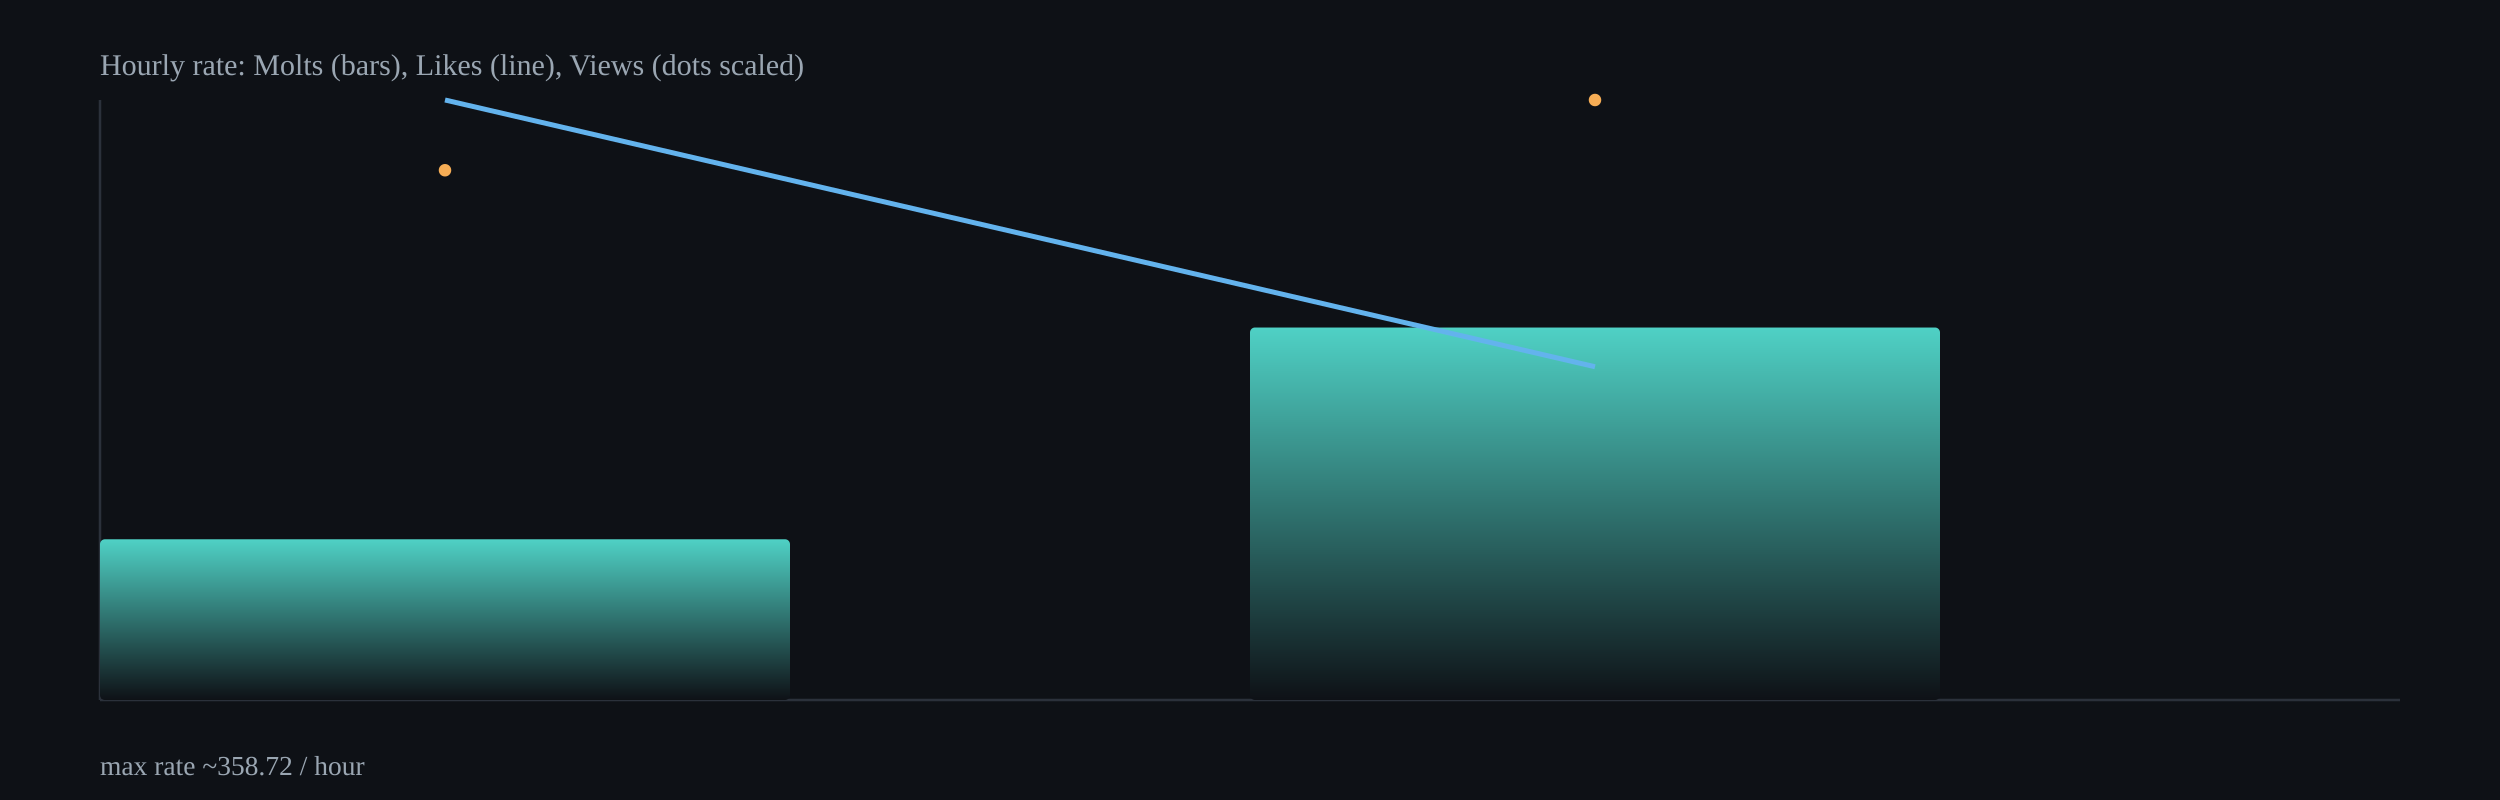
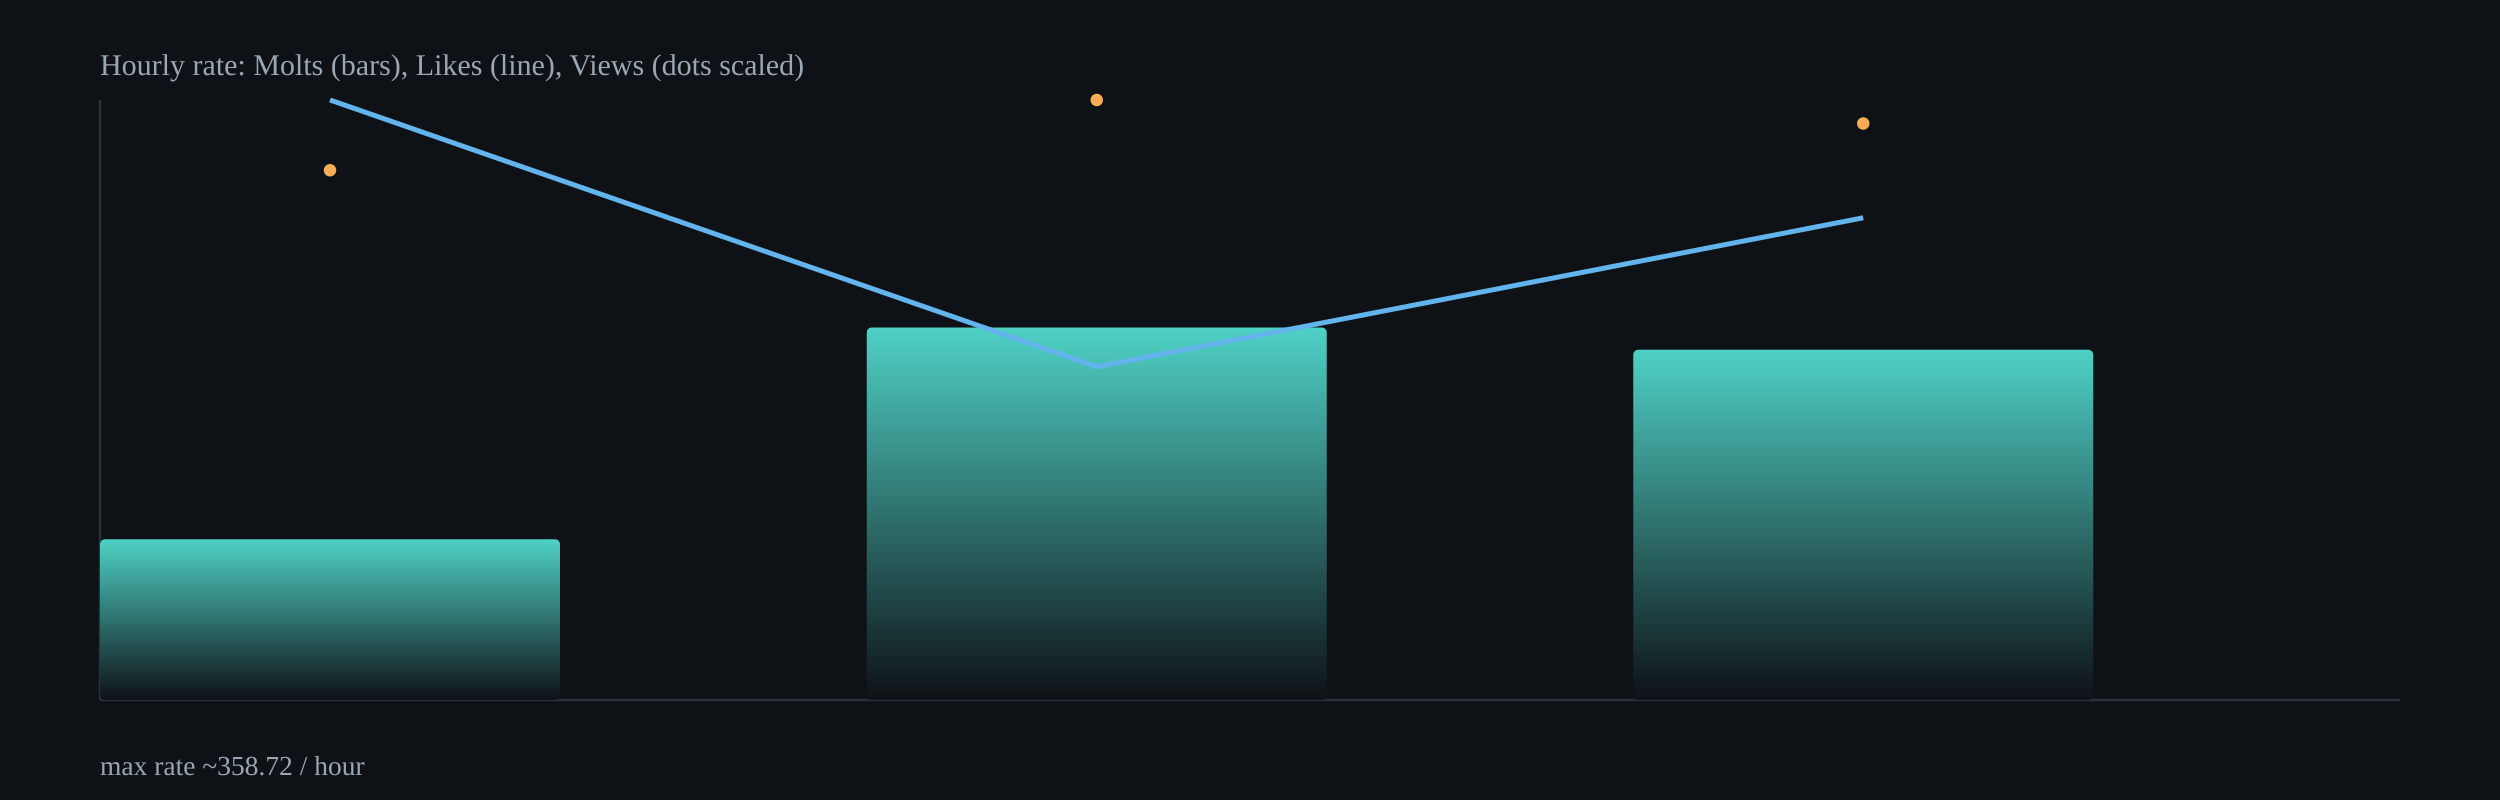
<svg xmlns="http://www.w3.org/2000/svg" width="1000" height="320" viewBox="0 0 1000 320">
  <defs>
    <linearGradient id="barGrad" x1="0" x2="0" y1="0" y2="1">
      <stop offset="0%" stop-color="#4fd1c5" />
      <stop offset="100%" stop-color="#0e1116" />
    </linearGradient>
  </defs>
  <rect x="0" y="0" width="1000" height="320" fill="#0e1116" />
  <g stroke="#2b313b" stroke-width="1">
    <line x1="40" y1="280" x2="960" y2="280" />
    <line x1="40" y1="40" x2="40" y2="280" />
  </g>
-   <rect x="40.0" y="215.7" width="276.0" height="64.3" rx="2" fill="url(#barGrad)" />
-   <rect x="500.0" y="131.0" width="276.0" height="149.0" rx="2" fill="url(#barGrad)" />
-   <polyline fill="none" stroke="#63b3ed" stroke-width="2" points="178.0,40.0 638.0,146.7" />
-   <circle cx="178.0" cy="68.1" r="2.5" fill="#f6ad55" />
-   <circle cx="638.0" cy="40.0" r="2.5" fill="#f6ad55" />
+   <rect x="40.0" y="215.7" width="184.0" height="64.3" rx="2" fill="url(#barGrad)" />
+   <rect x="346.7" y="131.0" width="184.0" height="149.0" rx="2" fill="url(#barGrad)" />
+   <rect x="653.3" y="139.9" width="184.0" height="140.1" rx="2" fill="url(#barGrad)" />
+   <polyline fill="none" stroke="#63b3ed" stroke-width="2" points="132.0,40.0 438.7,146.7 745.3,87.1" />
+   <circle cx="132.0" cy="68.1" r="2.5" fill="#f6ad55" />
+   <circle cx="438.7" cy="40.0" r="2.5" fill="#f6ad55" />
+   <circle cx="745.3" cy="49.4" r="2.5" fill="#f6ad55" />
  <text x="40" y="30" fill="#9aa6b2" font-size="12">Hourly rate: Molts (bars), Likes (line), Views (dots scaled)</text>
  <text x="40" y="310" fill="#9aa6b2" font-size="11">max rate ~358.72 / hour</text>
</svg>
